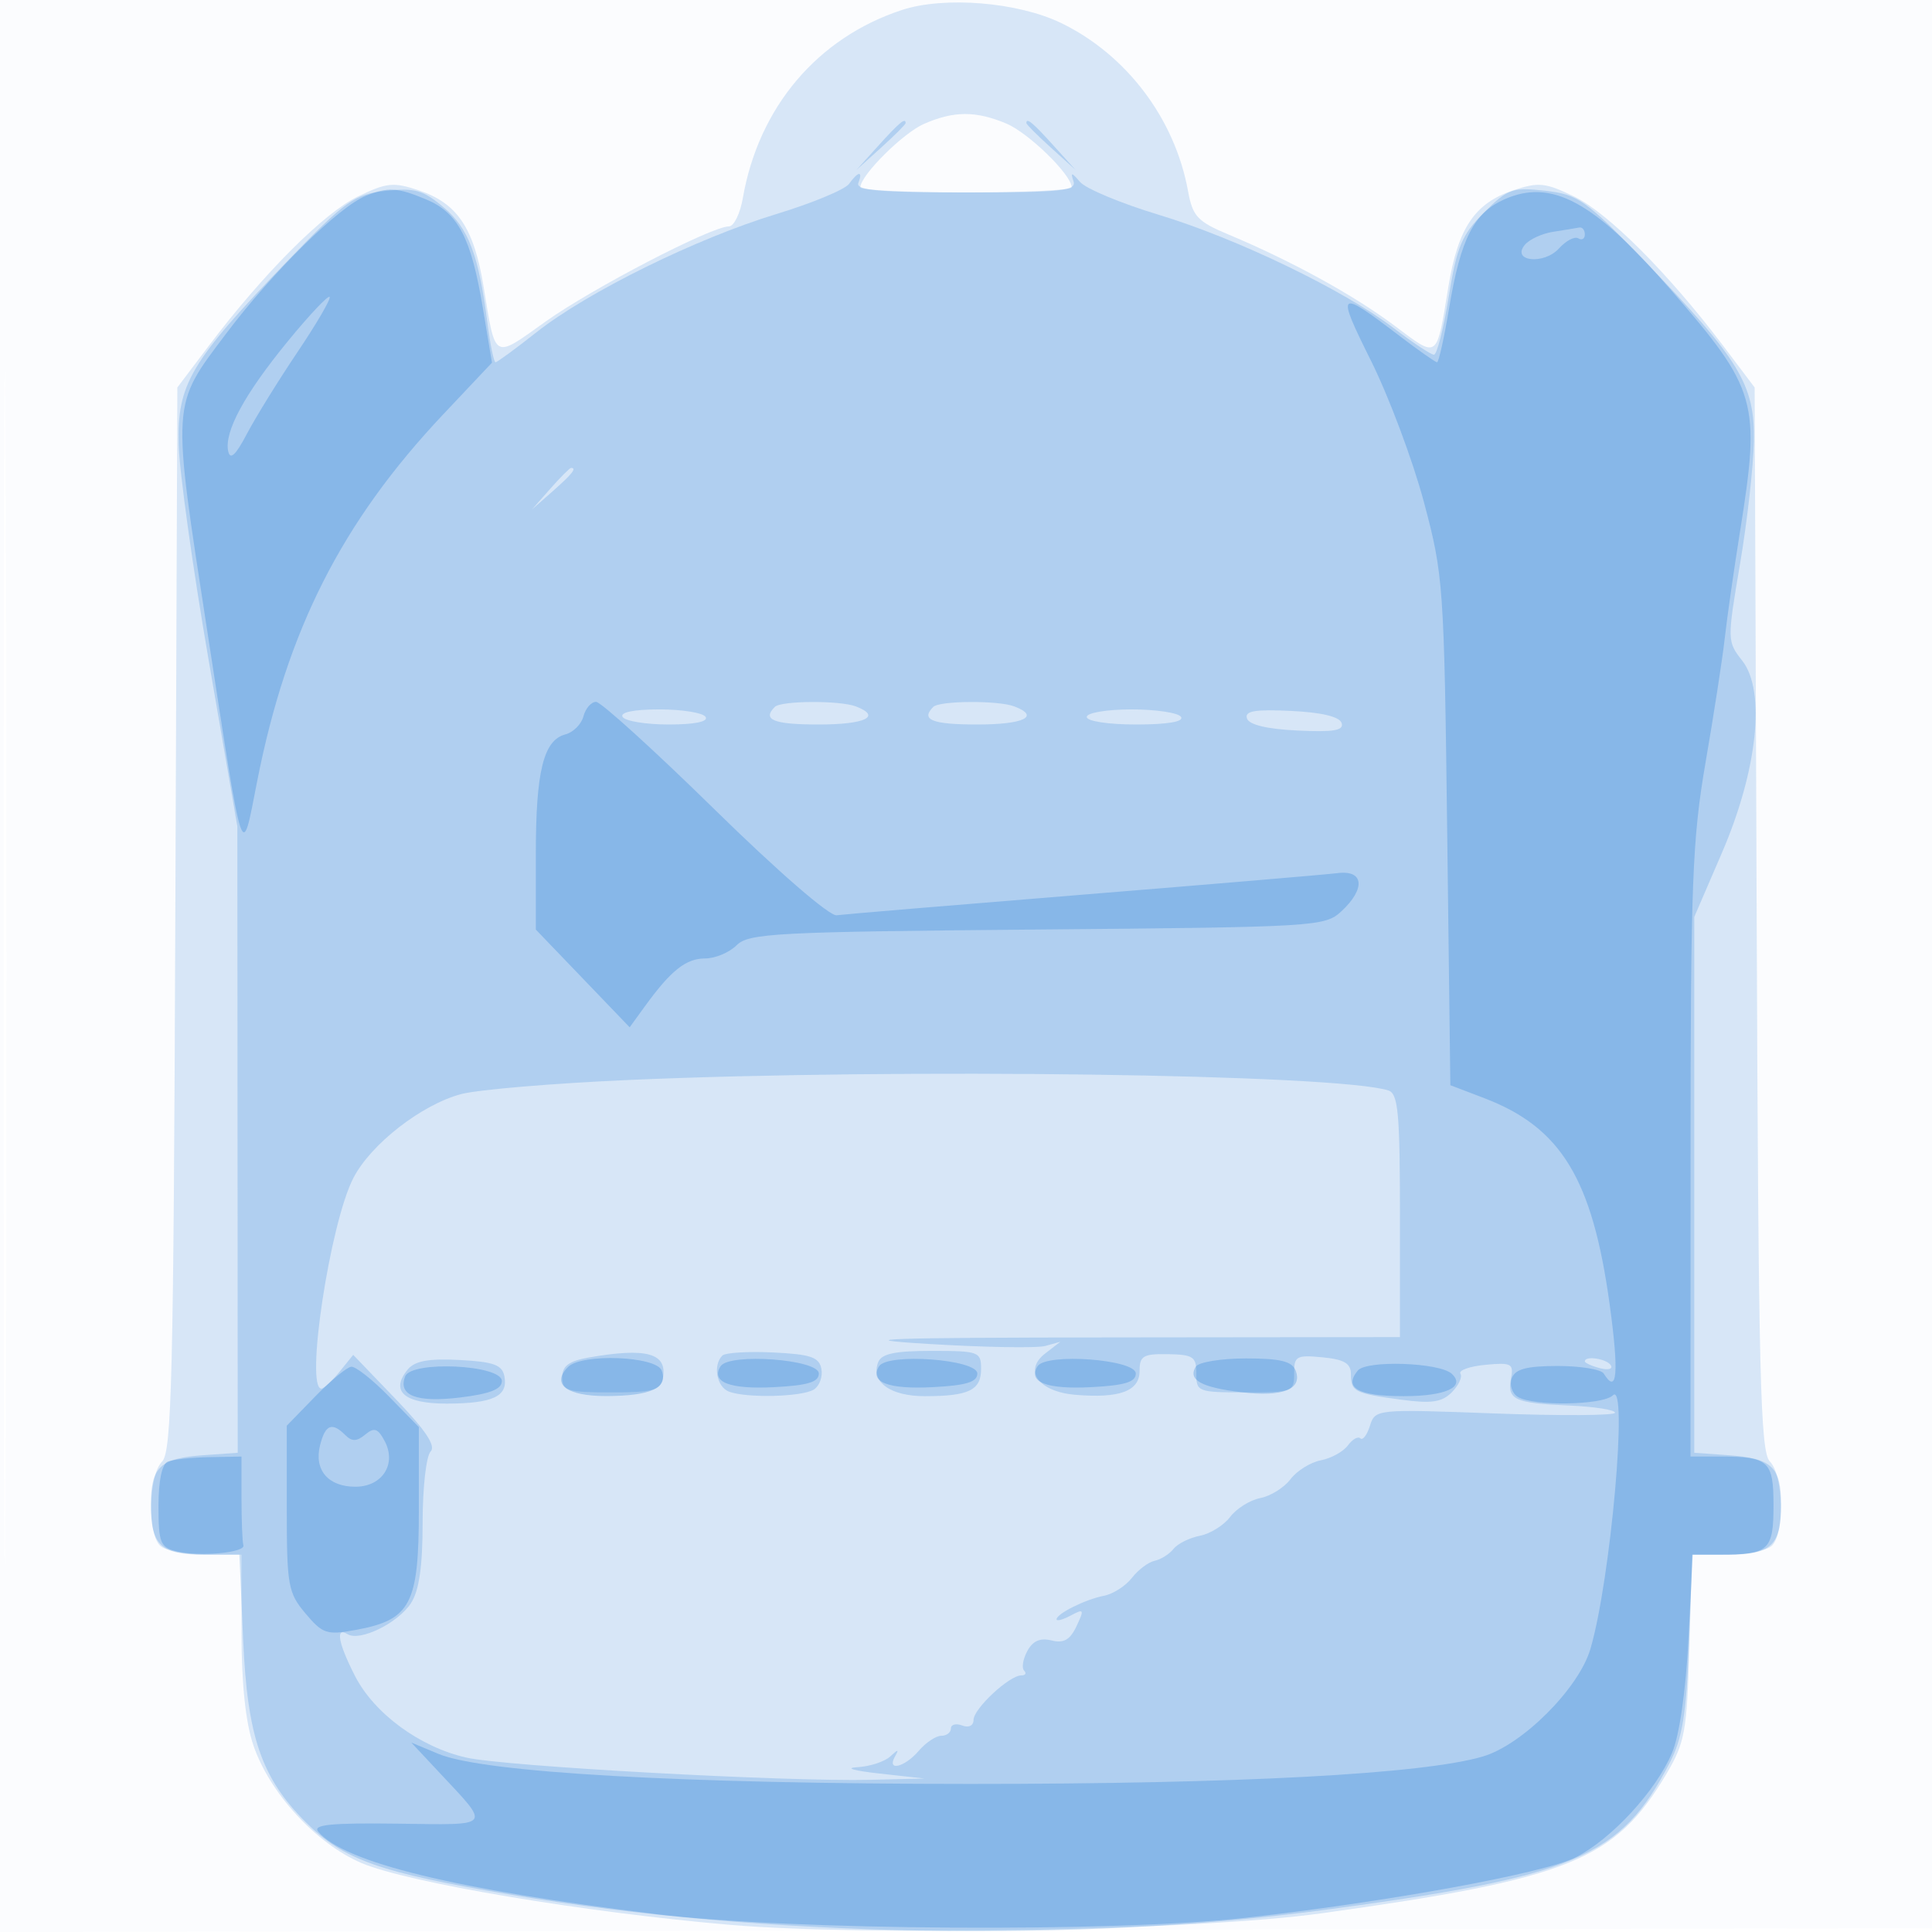
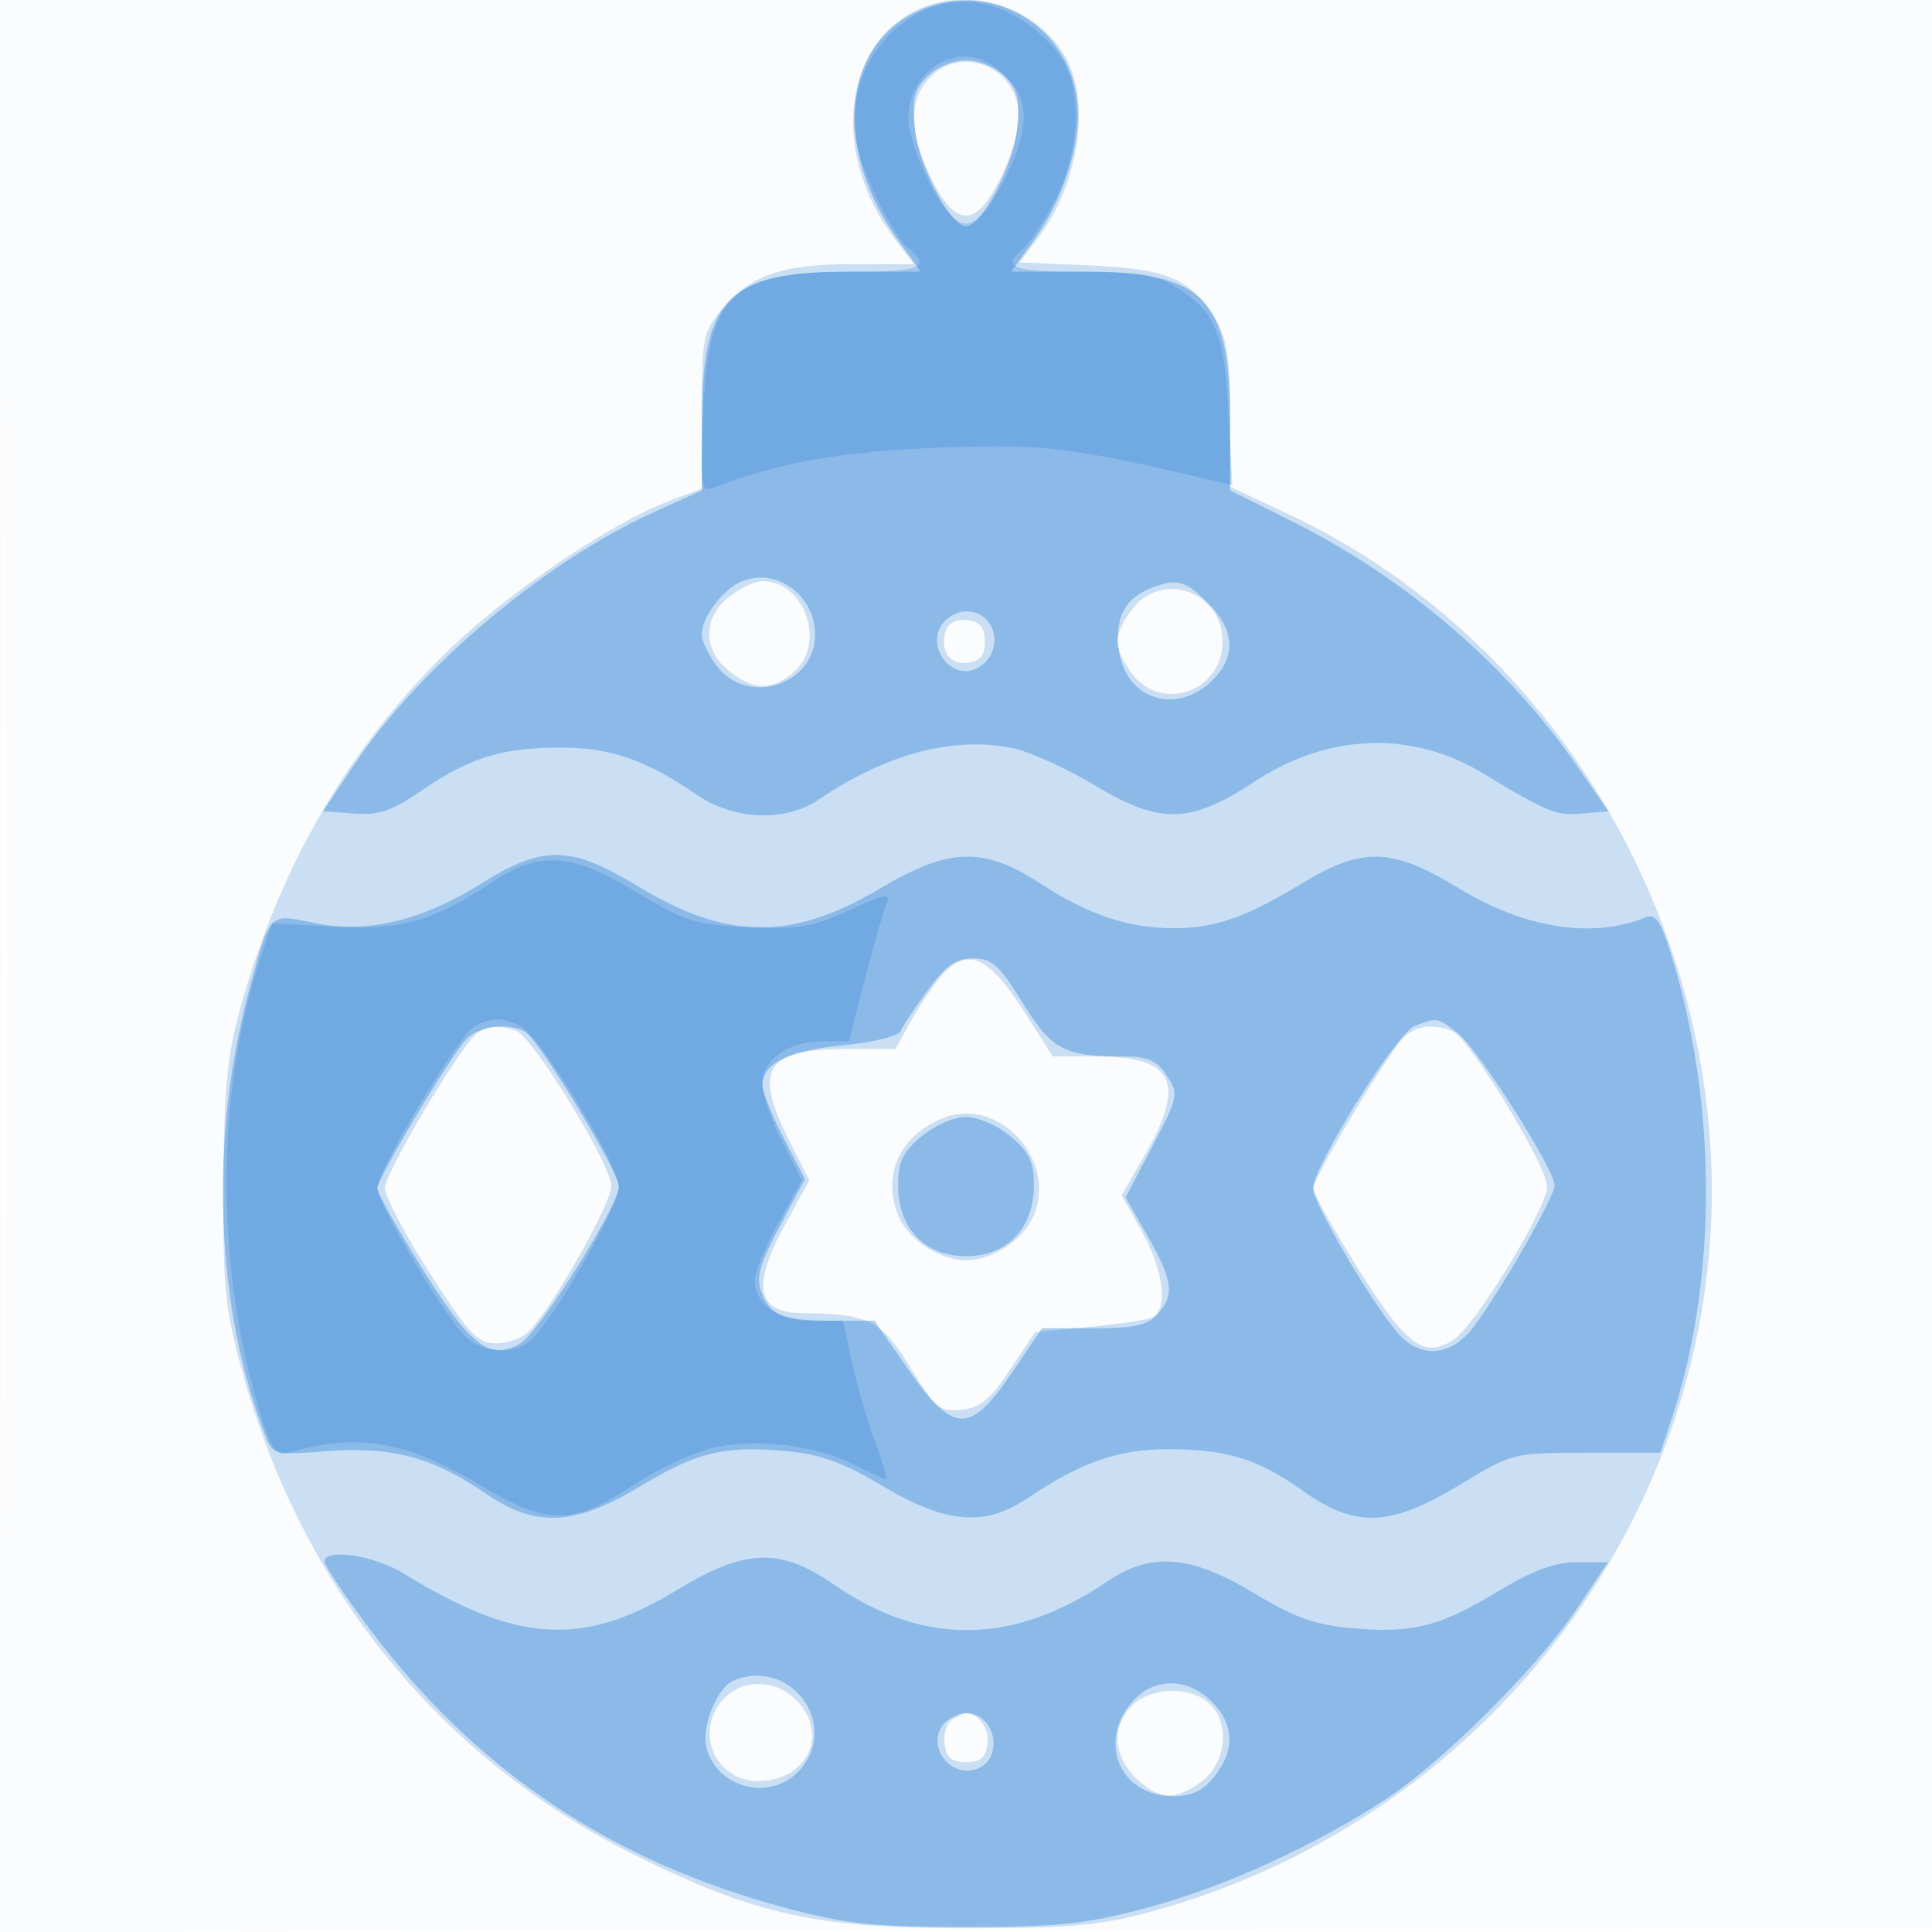
<svg xmlns="http://www.w3.org/2000/svg" width="256" height="256">
  <path fill-opacity=".016" d="M0 128.004v128.004l128.25-.254 128.25-.254.254-127.75L257.008 0H0v128.004m.485.496c0 70.4.119 99.053.265 63.672.146-35.38.146-92.98 0-128C.604 29.153.485 58.1.485 128.5" fill="#1976D2" fill-rule="evenodd" />
-   <path fill-opacity=".159" d="M119.499 1.327c-11.191 3.677-18.977 12.888-21.07 24.923-.358 2.063-1.188 3.75-1.843 3.75-2.319 0-18.123 8.207-24.321 12.63-6.968 4.973-6.57 5.198-8.184-4.63-1.278-7.785-3.481-11.068-8.568-12.771-3.377-1.13-4.273-1.039-8.109.818-4.488 2.172-12.514 10.212-19.712 19.744L23.5 51.343l-.27 70.42c-.232 60.594-.476 70.626-1.75 71.9-1.784 1.784-1.977 9.44-.28 11.137.66.66 3.36 1.2 6 1.2H32v10.322c0 6.77.542 11.912 1.575 14.944 2.154 6.321 8.274 12.992 14.294 15.582 6.059 2.607 29.696 6.573 48.899 8.206 18.234 1.55 62.33.696 78.232-1.516 33.001-4.59 39.034-7.029 45.839-18.538 2.417-4.088 2.693-5.622 3.014-16.75l.353-12.25h4.697c2.583 0 5.237-.54 5.897-1.2 1.697-1.697 1.504-9.353-.28-11.137-1.274-1.274-1.518-11.306-1.75-71.9l-.27-70.42-4.192-5.552c-7.198-9.532-15.224-17.572-19.712-19.744-3.836-1.857-4.732-1.948-8.109-.818-5.087 1.703-7.29 4.986-8.568 12.771-1.6 9.745-1.3 9.529-7.154 5.142-5.397-4.043-13.645-8.572-21.958-12.056-4.144-1.736-4.775-2.413-5.388-5.776-1.744-9.582-8.153-18.066-16.81-22.257-5.745-2.782-15.476-3.577-21.11-1.726m2.951 15.08c-2.806 1.222-8.45 6.846-8.45 8.42 0 .37 6.3.673 14 .673s14-.303 14-.673c0-1.653-5.711-7.226-8.671-8.463-4.038-1.687-6.934-1.676-10.879.043" fill="#1976D2" fill-rule="evenodd" />
-   <path fill-opacity=".204" d="M116.437 19.25 113.5 22.5l3.25-2.937c1.787-1.615 3.25-3.078 3.25-3.25 0-.773-.825-.092-3.563 2.937M136 16.313c0 .172 1.463 1.635 3.25 3.25l3.25 2.937-2.937-3.25c-2.738-3.029-3.563-3.71-3.563-2.937m-23.505 8.056c-.547.753-4.888 2.554-9.647 4.002-10.61 3.228-25.039 10.341-31.768 15.66C68.318 46.214 65.879 48 65.658 48c-.22 0-.705-2.362-1.078-5.25-1.162-9.002-2.487-12.494-5.803-15.284-2.721-2.289-3.844-2.606-7.708-2.17-4.137.466-5.25 1.265-13.046 9.357-12.816 13.303-14.562 16.256-14.347 24.272.097 3.616 1.885 16.475 3.975 28.575l3.799 22 .025 41.5.025 41.5-4.48.319c-5.825.414-7.02 1.539-7.02 6.603 0 5.351 1.317 6.578 7.061 6.578h4.66l.503 11.403c.563 12.744 2.437 18.191 8.264 24.019 5.016 5.015 9.807 6.711 27.257 9.647 33.289 5.6 74.944 6.373 107.774 2.001 33.295-4.434 39.242-6.965 45.708-19.454 1.713-3.308 2.219-6.421 2.576-15.866l.444-11.75h4.676c5.76 0 7.077-1.224 7.077-6.578 0-5.064-1.195-6.189-7.02-6.603l-4.48-.319v-71l3.665-8.5c4.726-10.959 5.834-21.461 2.686-25.463-1.997-2.538-2.001-2.71-.289-12.805.954-5.628 1.78-12.967 1.836-16.31.125-7.45-1.874-10.745-14.421-23.769-7.9-8.2-8.867-8.886-13.223-9.377-4.338-.489-4.963-.267-8.121 2.891-2.933 2.933-3.599 4.522-4.664 11.127-.684 4.238-1.567 7.706-1.962 7.706-.396 0-2.789-1.58-5.319-3.512-6.649-5.077-20.8-11.901-31.188-15.041-4.95-1.496-9.623-3.446-10.385-4.334-1.119-1.304-1.287-1.326-.877-.113.435 1.288-1.573 1.5-14.239 1.501-11.393.001-14.636-.283-14.265-1.25.634-1.652.004-1.592-1.239.118M72.924 64.75 70.5 67.5l2.75-2.424C75.82 62.81 76.459 62 75.674 62c-.179 0-1.416 1.237-2.75 2.75m29.743 28.917C100.954 95.379 102.505 96 108.5 96c6.172 0 8.369-1.069 4.918-2.393-2.129-.817-9.918-.774-10.751.06m21 0C121.954 95.379 123.505 96 129.5 96c6.172 0 8.369-1.069 4.918-2.393-2.129-.817-9.918-.774-10.751.06M82.5 95c.34.55 3.093 1 6.118 1 3.412 0 5.265-.38 4.882-1-.34-.55-3.093-1-6.118-1-3.412 0-5.265.38-4.882 1m61.5 0c0 .565 2.853 1 6.559 1 4.118 0 6.329-.372 5.941-1-.34-.55-3.291-1-6.559-1-3.294 0-5.941.446-5.941 1m21.229.2c.277.837 2.664 1.407 6.7 1.6 4.798.23 6.17-.005 5.842-1-.277-.837-2.664-1.407-6.7-1.6-4.798-.23-6.17.005-5.842 1m-81.942 47.903c-10.017.44-20.011 1.284-22.208 1.876-5.257 1.415-11.941 6.627-14.26 11.119C43.725 162.091 40.404 184 42.59 184c.324 0 1.405-1.007 2.401-2.237l1.811-2.237 5.653 5.883c3.962 4.123 5.338 6.198 4.599 6.937-.58.58-1.054 4.805-1.054 9.389 0 5.842-.463 9.043-1.549 10.699-1.734 2.647-6.766 5.108-8.391 4.103-1.64-1.013-1.261 1.149.967 5.516 2.545 4.989 8.594 9.434 14.741 10.833 5.162 1.175 42.365 3.216 53.686 2.946l7.046-.168-6-.664c-3.3-.365-4.627-.739-2.95-.832 1.678-.092 3.656-.73 4.397-1.418 1.077-1 1.205-1 .641 0-1.135 2.011 1.272 1.436 3.144-.75.942-1.1 2.287-2 2.99-2 .703 0 1.278-.436 1.278-.969 0-.532.675-.709 1.5-.393.868.334 1.5.018 1.5-.749 0-1.474 4.74-5.889 6.322-5.889.556 0 .727-.284.38-.631-.347-.348-.16-1.512.415-2.588.725-1.354 1.715-1.789 3.215-1.414 1.616.405 2.46-.077 3.314-1.892 1.049-2.226.985-2.348-.75-1.42-1.043.559-1.896.79-1.896.515 0-.75 3.833-2.653 6.302-3.128 1.194-.23 2.853-1.296 3.685-2.369.832-1.073 2.186-2.091 3.009-2.262.823-.171 1.948-.879 2.5-1.573s2.123-1.476 3.491-1.738c1.368-.262 3.173-1.387 4.013-2.5.84-1.113 2.64-2.238 4-2.5 1.36-.262 3.16-1.387 4-2.5.84-1.113 2.645-2.238 4.013-2.5 1.368-.262 2.981-1.15 3.586-1.973.604-.823 1.351-1.244 1.659-.936.307.308.877-.442 1.266-1.666.702-2.211.807-2.221 16.591-1.634 8.737.325 15.885.28 15.885-.1-.001-.38-2.753-.809-6.117-.954-7.23-.31-8.205-.77-7.662-3.613.369-1.932.037-2.106-3.4-1.778-2.096.2-3.583.73-3.306 1.178.277.448-.241 1.559-1.151 2.469-1.317 1.317-2.696 1.514-6.759.967-6.15-.83-6.605-1.065-6.605-3.414 0-1.393-.91-1.923-3.77-2.195-3.457-.33-3.769-.152-3.75 2.144.019 2.418-.205 2.505-6.48 2.505-6.272 0-6.499-.088-6.481-2.5.018-2.216-.408-2.508-3.75-2.566-3.284-.058-3.769.229-3.769 2.231 0 2.665-2.642 3.646-8.494 3.155-4.894-.412-6.942-3.214-4.006-5.482l2-1.545-2 .553c-1.1.305-8.075.184-15.5-.268-10.82-.658-5.957-.83 24.5-.864l38-.042v-16.097c0-13.624-.237-16.172-1.542-16.587-6.81-2.166-64.731-2.963-100.671-1.385M78 179.882c-2.627.464-3.5 1.117-3.5 2.618 0 1.794.667 2 6.486 2 5.554 0 6.539-.27 6.849-1.88.639-3.318-2.154-4.095-9.835-2.738m17.709-.258c-1.272 1.273-.746 4.148.873 4.769 2.326.892 9.707.71 11.266-.278.742-.47 1.187-1.701.99-2.735-.295-1.551-1.412-1.931-6.389-2.172-3.317-.161-6.35.026-6.74.416m20.648.889c-.998 2.599 1.604 4.487 6.184 4.487 5.833 0 7.459-.786 7.459-3.607 0-2.28-.309-2.393-6.531-2.393-4.908 0-6.676.376-7.112 1.513m-62.309.929c-2.404 2.897-.512 4.559 5.171 4.543 6.113-.018 8.122-.968 7.62-3.605-.291-1.528-1.405-1.935-5.939-2.175-4.069-.215-5.925.12-6.852 1.237M210 180.383c0 .211.901.619 2.001.907 1.101.288 1.75.115 1.441-.383-.538-.871-3.442-1.313-3.442-.524" fill="#1976D2" fill-rule="evenodd" />
-   <path fill-opacity=".268" d="M48.495 25.941c-3.621 1.469-12.355 10.071-18.48 18.2-7.358 9.764-7.292 8.733-2.518 39.686 4.86 31.509 4.476 30.363 6.583 19.673 3.945-20.023 11.213-34.353 24.645-48.591l6.465-6.854-1.215-7.277c-1.55-9.291-3.274-12.587-7.509-14.357-3.798-1.587-5.059-1.663-7.971-.48m150.82.484c-4.032 1.802-5.765 5.21-7.286 14.325-.665 3.987-1.39 7.25-1.611 7.25-.22 0-2.476-1.584-5.011-3.519-8.192-6.253-8.413-6.056-3.742 3.323 2.382 4.783 5.534 13.196 7.003 18.696 2.591 9.698 2.685 11.016 3.092 43.648l.419 33.649 4.516 1.724c10.16 3.88 14.308 10.701 16.587 27.273 1.26 9.161 1.01 12.105-.782 9.206-.34-.55-3.081-1-6.09-1-4.096 0-5.627.403-6.087 1.601-.338.88.014 1.999.781 2.485 2.001 1.267 11.29 1.12 12.609-.199 2.061-2.061-.294 24.525-2.977 33.613-1.545 5.233-8.999 12.689-14.236 14.24-7.887 2.335-32.363 3.645-68 3.639-38.164-.006-64.436-1.491-70.396-3.978l-3.604-1.504 3.554 3.801c7.052 7.544 7.393 7.109-5.434 6.947-8.805-.112-11.22.132-10.454 1.055 3.388 4.082 18.234 7.704 44.834 10.941 17.737 2.158 60.673 2.424 78 .483 18.892-2.116 39.685-5.922 43.789-8.017 4.742-2.418 10.632-8.803 12.764-13.835.973-2.296 1.822-8.173 2.171-15.022l.573-11.25h3.77c6.285 0 6.933-.608 6.933-6.5 0-5.917-.635-6.5-7.082-6.5H224l.007-40.25c.005-35.619.235-41.573 1.993-51.75 1.093-6.325 2.24-13.75 2.548-16.5.309-2.75 1.21-9.05 2.002-14 2.769-17.289 2.309-18.891-9.242-32.194-10.109-11.642-15.734-14.68-21.993-11.881m6.508 4.284c-1.472.225-3.169 1.003-3.771 1.728-1.839 2.216 2.534 2.678 4.525.478.93-1.027 2.08-1.627 2.557-1.332.476.294.866.058.866-.524 0-.582-.338-.992-.75-.909-.412.082-1.955.334-3.427.559M38.134 45.222c-5.742 7.01-8.449 12.005-7.896 14.568.261 1.21.984.541 2.472-2.29 1.156-2.2 4.185-7.097 6.731-10.881 2.547-3.785 4.451-7.06 4.233-7.279-.219-.218-2.712 2.429-5.54 5.882m39.18 49.686c-.274 1.049-1.352 2.13-2.394 2.403-2.902.759-3.92 4.872-3.92 15.841v10.021l6.218 6.475 6.217 6.475 2.033-2.803c3.433-4.734 5.43-6.32 7.961-6.32 1.335 0 3.215-.787 4.177-1.75 1.593-1.593 5.163-1.78 39.822-2.082 37.013-.323 38.135-.39 40.322-2.424 3.224-2.998 2.977-5.489-.5-5.053-1.512.189-16.7 1.473-33.75 2.853-17.05 1.38-31.739 2.609-32.642 2.732-.949.13-7.779-5.792-16.177-14.026C86.687 99.412 79.621 93 78.979 93c-.641 0-1.391.858-1.665 1.908m-2.036 86.214c-2.292 2.292-.205 3.878 5.079 3.863 5.891-.018 8.202-1.086 7.32-3.384-.734-1.914-10.584-2.294-12.399-.479m20.196-.08c-1.298 2.1 1.202 3.068 7.13 2.762 4.439-.229 5.896-.675 5.896-1.804 0-1.884-11.912-2.76-13.026-.958m21 0c-1.298 2.1 1.202 3.068 7.13 2.762 4.439-.229 5.896-.675 5.896-1.804 0-1.884-11.912-2.76-13.026-.958m21 0c-1.298 2.1 1.202 3.068 7.13 2.762 4.439-.229 5.896-.675 5.896-1.804 0-1.884-11.912-2.76-13.026-.958m20.972.045c-1.08 1.747.708 2.748 6.054 3.391 5.485.66 8.128-.4 7.177-2.877-.468-1.221-2.033-1.601-6.587-1.601-3.284 0-6.274.489-6.644 1.087m21.468.516c-1.911 2.304.048 3.397 6.086 3.397 5.593 0 8.243-1.237 6.363-2.97-1.624-1.497-11.285-1.829-12.449-.427M41.75 185.055 38 188.911v10.968c0 10.215.17 11.17 2.479 13.914 2.269 2.697 2.829 2.882 6.608 2.191 7.349-1.344 8.413-3.363 8.413-15.964v-10.924l-3.953-4.048c-2.174-2.226-4.424-4.003-5-3.948-.576.055-2.734 1.835-4.797 3.955m11.934-2.673c-.975 2.539 1.535 3.495 7.323 2.788 3.918-.478 5.493-1.1 5.493-2.17 0-2.166-12-2.745-12.816-.618m-11.277 9.131c-.819 3.264 1.077 5.487 4.68 5.487 3.575 0 5.507-3.021 3.878-6.065-.899-1.68-1.378-1.837-2.577-.842-1.116.926-1.754.941-2.63.065-1.765-1.765-2.658-1.404-3.351 1.355m-20.157 2.149c-.783.316-1.25 2.52-1.25 5.902 0 4.839.244 5.459 2.362 5.991 2.994.751 9.219.188 8.888-.805-.138-.412-.25-3.225-.25-6.25V193l-4.25.079c-2.337.043-4.812.306-5.5.583" fill="#1976D2" fill-rule="evenodd" />
+   <path fill-opacity=".211" d="M120.241 1.995c-8.908 5.431-9.682 19.183-1.67 29.686L121.102 35h-8.083c-9.368 0-13.514 1.422-17.316 5.941C93.149 43.976 93 44.72 93 54.441v10.287l-4.306 1.645c-7.772 2.968-20.915 11.817-28.945 19.489-13.294 12.701-22.764 28.94-27.969 47.963-1.692 6.18-2.115 10.694-2.173 23.175-.065 13.888.207 16.505 2.615 25.168C40.171 210.769 58.546 233.205 84.5 246c15.704 7.743 23.752 9.5 43.5 9.5 13.971 0 17.75-.342 24.656-2.233 45.328-12.407 76.374-54.453 74.043-100.279-1.853-36.428-23.777-69.703-55.883-84.812l-7.81-3.676-.007-9.5c-.005-7.648-.386-10.123-1.955-12.696-3.286-5.388-6.299-6.679-16.65-7.132l-9.316-.407 2.441-3.201c5.507-7.22 7.107-18.385 3.486-24.323-4.241-6.956-13.94-9.407-20.764-5.246m2.933 8.319c-2.647 2.818-2.749 6.825-.311 12.186 2.509 5.514 4.613 7.178 6.795 5.372 2.357-1.95 5.294-8.823 5.32-12.448.046-6.386-7.525-9.663-11.804-5.11M96.635 79.073c-3.541 2.784-3.541 7.07 0 9.854 3.252 2.559 5.47 2.619 8.421.229C109.559 85.51 106.736 77 101.024 77c-.965 0-2.94.933-4.389 2.073m53.438 1.562C148.933 82.084 148 84.048 148 85c0 .952.933 2.916 2.073 4.365C154.071 94.449 162 91.547 162 85c0-6.547-7.929-9.449-11.927-4.365m-24.684 2.795c-.996 2.595.399 4.739 2.857 4.39 1.652-.235 2.254-.987 2.254-2.82 0-1.833-.602-2.585-2.254-2.82-1.353-.192-2.496.308-2.857 1.25m-.181 45.362c-1.054 1.054-2.964 3.782-4.246 6.062l-2.33 4.146h-6.382c-10.875 0-12.506 2.615-7.631 12.236l2.62 5.169-3.12 5.674c-4.598 8.365-3.906 11.91 2.331 11.932 8.575.031 10.378.945 14.164 7.177 3.294 5.422 3.864 5.897 6.742 5.617 2.512-.244 3.815-1.31 6.479-5.305l3.335-5 6.93-.649c3.812-.357 7.599-.905 8.415-1.218 2.318-.89 1.77-6.122-1.199-11.439l-2.684-4.807 3.184-5.565c5.375-9.395 3.673-12.812-6.395-12.836l-5.921-.015-4-6.235c-4.379-6.826-7.102-8.134-10.292-4.944m-61.847 7.973c-2.058 1.329-12.361 18.583-12.349 20.682.006 1.129 2.693 6.215 5.97 11.303 5.243 8.14 6.303 9.25 8.833 9.25 1.581 0 3.581-.787 4.445-1.75C73.712 172.401 81 159.444 81 157.154c0-2.846-10.328-19.682-12.611-20.558-2.044-.785-3.632-.731-5.028.169m122.388.985C183.415 140.366 174 156.159 174 157.457c0 .62 2.7 5.444 6 10.719 6.334 10.123 8.72 11.893 12.604 9.348 2.894-1.896 12.396-17.442 12.396-20.281 0-2.773-10.369-19.787-12.574-20.633-2.763-1.06-5.065-.667-6.677 1.14m-60.728 10.375c-5.781 2.285-8.215 7.577-5.974 12.988C120.355 164.27 124.506 167 128 167c3.531 0 7.651-2.742 8.994-5.986 3.068-7.406-4.697-15.764-11.973-12.889m-28.962 76.816C91.865 229.135 94.612 236 100.485 236c5.944 0 9.098-5.394 5.772-9.87-2.564-3.449-7.377-4.01-10.198-1.189M150 226c-2.703 2.703-2.518 6.572.455 9.545 2.998 2.999 5.45 3.104 8.91.382 3.194-2.512 3.604-7.74.806-10.272-2.516-2.277-7.726-2.1-10.171.345m-23.837 1.878c-.736.467-1.186 1.922-1 3.235.253 1.789.963 2.387 2.837 2.387s2.584-.598 2.837-2.387c.289-2.041-1.13-4.082-2.837-4.082-.275 0-1.102.381-1.837.847" fill="#1976D2" fill-rule="evenodd" />
+   <path fill-opacity=".348" d="M121.218 1.663c-9.708 4.785-10.684 18.492-2.155 30.265l2.95 4.072-9.757.004C96.388 36.01 93 39.521 93 55.958v9.022l-6.488 2.942c-14.33 6.497-30.974 20.543-39.57 33.391l-4.139 6.187 4.086.307c3.273.246 5.023-.339 8.801-2.938 6.45-4.437 10.678-5.777 18.31-5.803 6.891-.023 11.396 1.516 18.39 6.283 4.917 3.352 11.694 3.602 16.11.595 8.975-6.112 18.095-8.487 25.919-6.749 2.245.498 7.128 2.741 10.852 4.983 8.412 5.065 12.522 4.967 20.775-.497 9.847-6.519 20.942-6.959 30.454-1.208 8.484 5.129 9.721 5.632 13.128 5.334l3.507-.307-4.16-6c-9.278-13.38-22.626-24.842-37.725-32.395L163 64.978v-9.021c0-16.436-3.388-19.947-19.256-19.953L133.987 36l2.95-4.072c4.016-5.544 6.411-13.145 5.814-18.448-1.187-10.526-12.053-16.489-21.533-11.817m1.666 8.453c-1.742 1.742-2.034 2.975-1.649 6.975C121.694 21.875 125.952 30 128 30s6.306-8.125 6.765-12.909c.385-4 .093-5.233-1.649-6.975C131.902 8.902 129.722 8 128 8c-1.722 0-3.902.902-5.116 2.116M98.357 77.001C95.833 78.008 93 81.756 93 84.088c0 .903.933 2.828 2.073 4.277C99.188 93.596 108 90.696 108 84.111c0-5.196-5.071-8.935-9.643-7.11m54.108.951c-3.307 1.34-4.614 3.671-4.28 7.629.603 7.123 7.853 9.515 12.787 4.218 2.836-3.044 2.527-6.454-.895-9.876-3.046-3.045-4.215-3.348-7.612-1.971m-27.425 4.5c-2.657 3.201 1.245 8.118 4.71 5.936C133.212 86.207 131.979 81 128 81c-.965 0-2.297.653-2.96 1.452m-61.003 34.466c-8.189 5.111-15.333 6.828-22.376 5.377-6.114-1.259-5.834-1.548-8.656 8.912-5.288 19.597-4.48 41.955 2.132 58.959 1.021 2.628 1.142 2.659 8.329 2.115 8.447-.639 13.952.846 20.928 5.646 6.545 4.503 11.731 4.27 20.323-.912 7.646-4.612 11.21-5.481 19.42-4.736 4.562.413 7.536 1.487 12.826 4.63 8.489 5.043 13.584 5.443 19.36 1.517 6.745-4.583 11.853-6.381 18.177-6.398 7.939-.022 12.126 1.245 18.067 5.469 7.052 5.014 11.579 4.852 20.851-.747 7.005-4.23 7.084-4.25 16.813-4.25h9.775l1.502-4.521c6.113-18.411 6.054-41.953-.153-61.778-1.295-4.136-2.01-5.156-3.257-4.651-7.075 2.865-16.026 1.484-24.735-3.816-8.978-5.465-12.802-5.58-20.938-.628-7.26 4.419-11.479 5.896-16.824 5.888-6.053-.008-11.348-1.762-17.565-5.819-7.748-5.056-12.197-4.929-21.536.614-11.627 6.901-20.23 6.797-32.02-.385-8.799-5.361-12.492-5.449-20.443-.486m58.866 14.332c-1.711 2.338-3.321 4.77-3.578 5.406-.256.635-3.697 1.471-7.646 1.856-7.321.716-10.719 2.439-10.632 5.393.026.877 1.297 4.009 2.825 6.958l2.777 5.364-3.338 6.286c-2.693 5.07-3.157 6.762-2.401 8.75 1.17 3.078 2.863 3.737 9.598 3.737h5.344l4.352 6.25c6.097 8.756 8.273 8.884 13.756.809l4.115-6.059h6.807c5.326 0 7.168-.398 8.463-1.829 2.32-2.564 2.083-4.492-1.274-10.37l-2.928-5.128 3.564-6.804c3.438-6.563 3.506-6.895 1.906-9.337-1.3-1.984-2.493-2.532-5.511-2.532-8.108 0-9.721-.844-13.589-7.11-3.099-5.021-4.068-5.89-6.568-5.89-2.295 0-3.608.923-6.042 4.25m64.515 4.719c-2.386.965-13.418 18.619-13.418 21.471 0 2.005 7.927 15.516 11.331 19.31 3.01 3.356 7.046 2.952 9.981-1 3.691-4.971 10.688-17.202 10.688-18.685 0-2.115-10.115-18.01-12.81-20.13-2.727-2.145-2.819-2.16-5.772-.966M61.749 137.75C59.415 140.366 50 156.159 50 157.457c0 .62 2.733 5.496 6.073 10.835 6.318 10.099 8.736 11.951 12.776 9.789C71.294 176.772 82 159.78 82 157.208c0-1.933-10.445-19.206-12.361-20.443-2.058-1.327-6.3-.798-7.89.985m60.328 12.839c-2.456 2.066-3.077 3.367-3.077 6.444 0 5.726 3.53 9.422 9 9.422 5.47 0 9-3.696 9-9.422 0-3.077-.621-4.378-3.077-6.444-1.733-1.458-4.32-2.589-5.923-2.589-1.603 0-4.19 1.131-5.923 2.589M43 206.913c0 .503 2.631 4.44 5.847 8.75 14.037 18.812 32.054 30.94 55.142 37.118 8.119 2.173 11.633 2.546 24.011 2.546 12.385 0 15.89-.372 24.031-2.551 10.168-2.72 22.328-8.265 31.712-14.461 7.612-5.025 19.898-17.28 25.131-25.065l4.201-6.25h-4.093c-2.999 0-5.856 1.064-10.699 3.985-7.646 4.612-11.21 5.481-19.421 4.736-4.595-.416-7.473-1.465-12.711-4.63-8.381-5.063-13.651-5.474-19.474-1.517-12.45 8.46-24.411 8.563-36.298.313-7.011-4.865-11.711-4.676-20.742.836-12.371 7.55-21.169 7.009-36.137-2.223-3.907-2.41-10.5-3.406-10.5-1.587m54.229 15.756c-2.157.868-4.318 6.127-3.636 8.846 1.359 5.412 8.41 7.24 12.233 3.171 5.6-5.962-.937-15.099-8.597-12.017m53.032 2.581c-4.965 5.351-1.967 12.75 5.166 12.75 2.512 0 3.982-.704 5.5-2.635 2.75-3.495 2.618-6.911-.382-9.91-3.123-3.123-7.495-3.21-10.284-.205m-25.221 3.202c-2.383 2.871.904 7.274 4.422 5.924C133.1 232.98 131.915 227 128 227c-.965 0-2.297.653-2.96 1.452" fill="#1976D2" fill-rule="evenodd" />
+   <path fill-opacity=".241" d="M122.45 1.354c-6.621 2.998-10.468 10.679-8.923 17.818.914 4.227 4.835 12.053 6.895 13.763 2.988 2.48 1.553 3.065-7.521 3.065-16.07 0-19.113 2.915-19.735 18.903-.382 9.833-.302 10.363 1.465 9.685 8.623-3.313 17.03-4.796 29.869-5.272 13.929-.516 17.227-.116 36.394 4.407l2.394.565-.503-9.604c-.555-10.621-1.769-13.484-7.089-16.728-2.558-1.56-5.042-1.949-12.446-1.952-9.218-.004-10.667-.583-7.672-3.069.868-.72 2.751-3.588 4.186-6.372 3.406-6.613 3.705-15.111.674-19.175-4.736-6.35-11.946-8.769-17.988-6.034m2.858 6.665c-3.526 1.405-5.595 5.388-4.774 9.19.899 4.166 3.846 10.031 5.893 11.73 2.007 1.666 3.945.213 6.563-4.919 3.25-6.372 3.503-10.355.843-13.287-2.759-3.04-5.509-3.916-8.525-2.714M65 117.007c-7.654 5.099-12.024 6.306-20.958 5.789l-7.992-.462-1.529 4.604c-6.046 18.203-6.002 41.295.116 60.834 1.243 3.969 2.047 5.154 3.257 4.797 9.337-2.757 15.72-1.729 25.535 4.112 9.198 5.474 12.317 5.475 20.661.007 2.975-1.95 7.435-4.076 9.91-4.724 5.611-1.469 13.878-.577 19.034 2.053 2.138 1.091 4.086 1.983 4.33 1.983.244 0-.362-2.137-1.346-4.75-.985-2.613-2.363-7.338-3.063-10.5l-1.273-5.75h-4.186c-4.478 0-7.496-2.195-7.496-5.452 0-.987 1.404-4.348 3.119-7.469l3.12-5.674-2.62-5.169c-1.44-2.843-2.619-6.284-2.619-7.646 0-3.178 3.428-5.586 7.973-5.603l3.527-.012 2.108-8.238c1.16-4.53 2.444-9.021 2.854-9.979.633-1.479-.113-1.349-4.923.853-4.876 2.232-6.746 2.546-13.38 2.242-6.999-.32-8.363-.746-14.746-4.603-8.788-5.31-12.912-5.574-19.413-1.243m-2.128 19.005C60.701 137.28 50 155.051 50 157.388c0 1.953 7.986 15.577 11.349 19.362 2.203 2.479 6.407 2.957 8.792 1C73.028 175.381 82 159.928 82 157.325c0-3.013-10.302-19.881-13.036-21.344-2.265-1.212-3.979-1.204-6.092.031" fill="#1976D2" fill-rule="evenodd" />
</svg>
